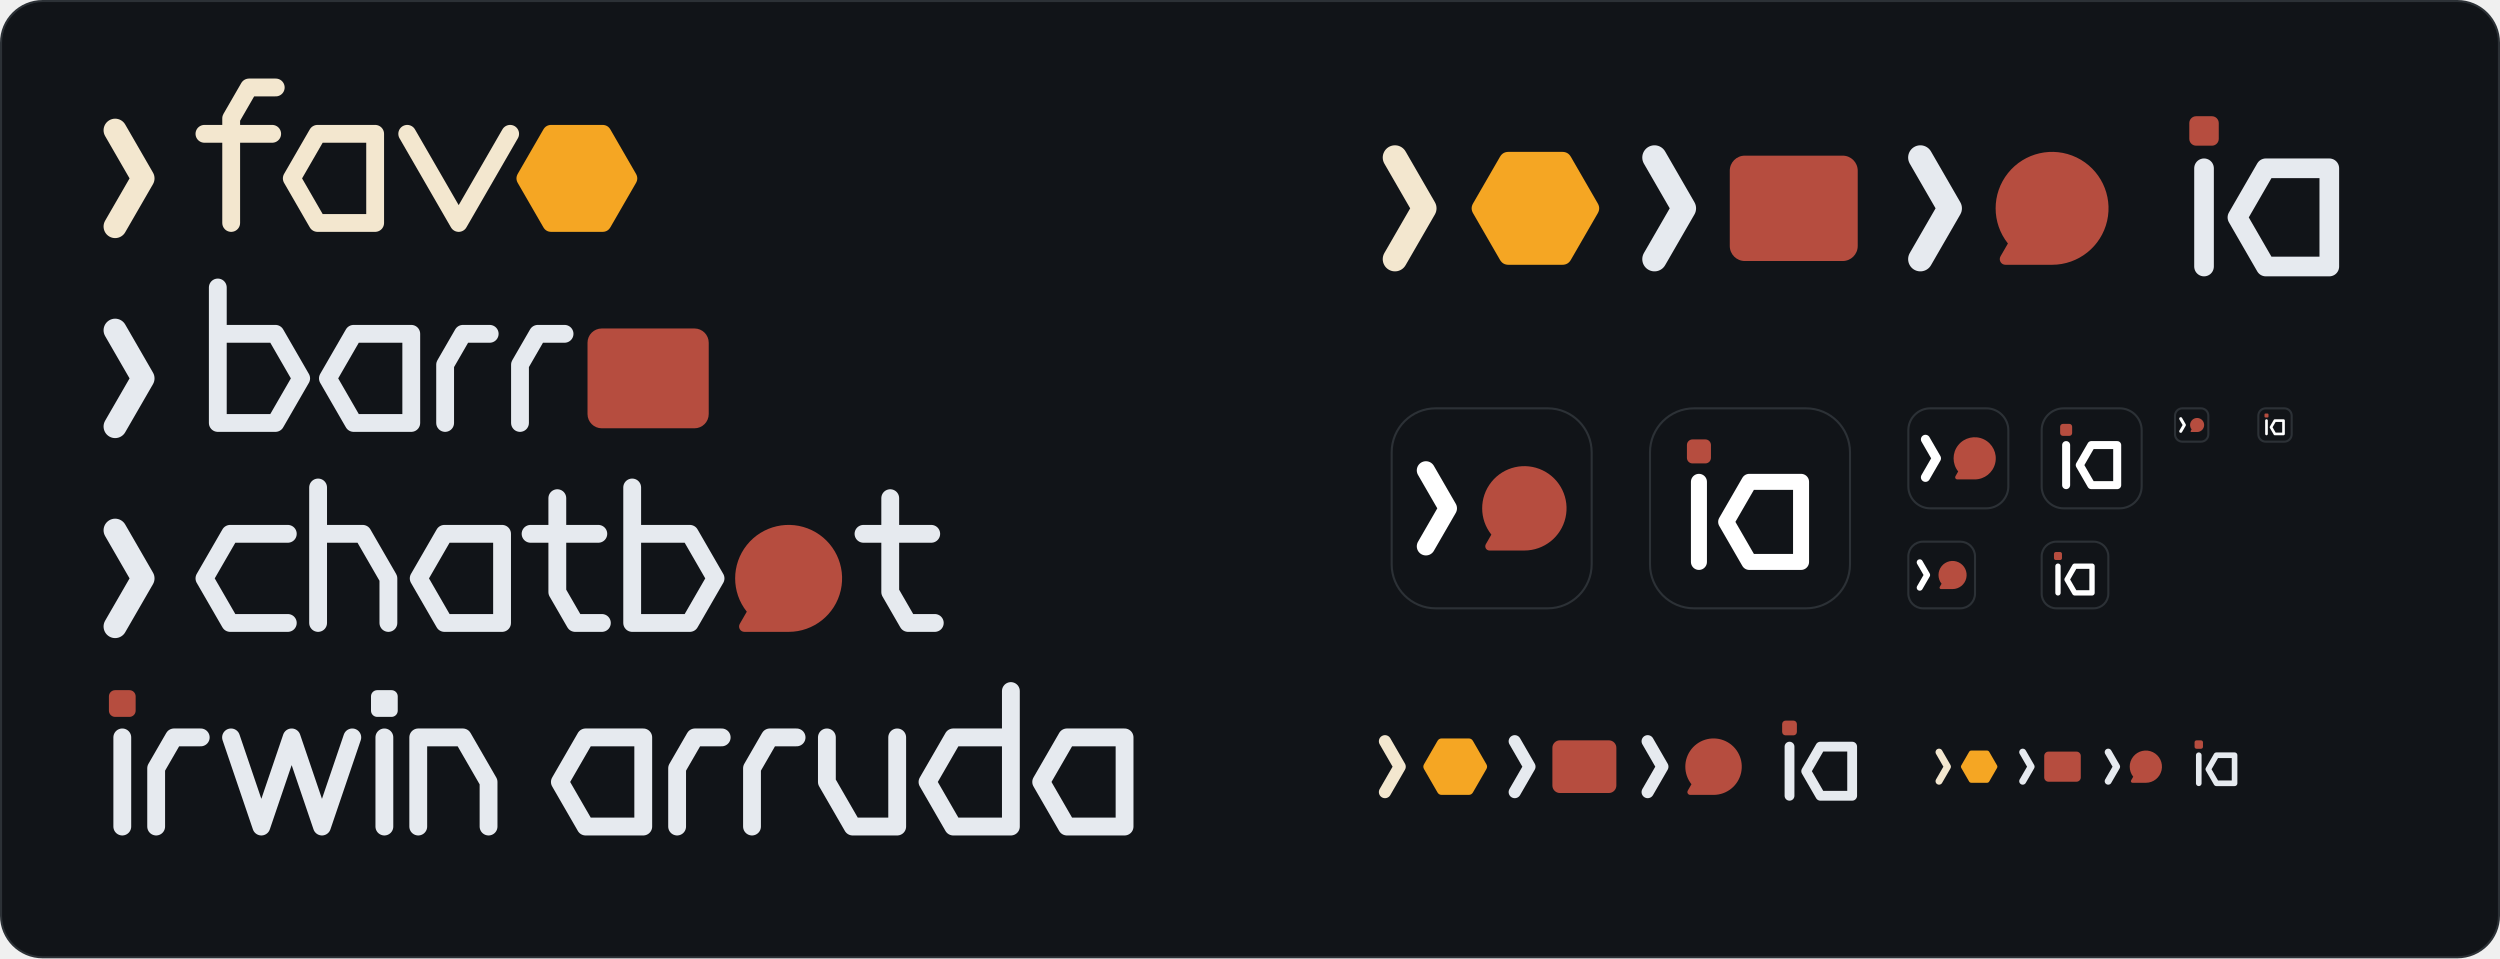
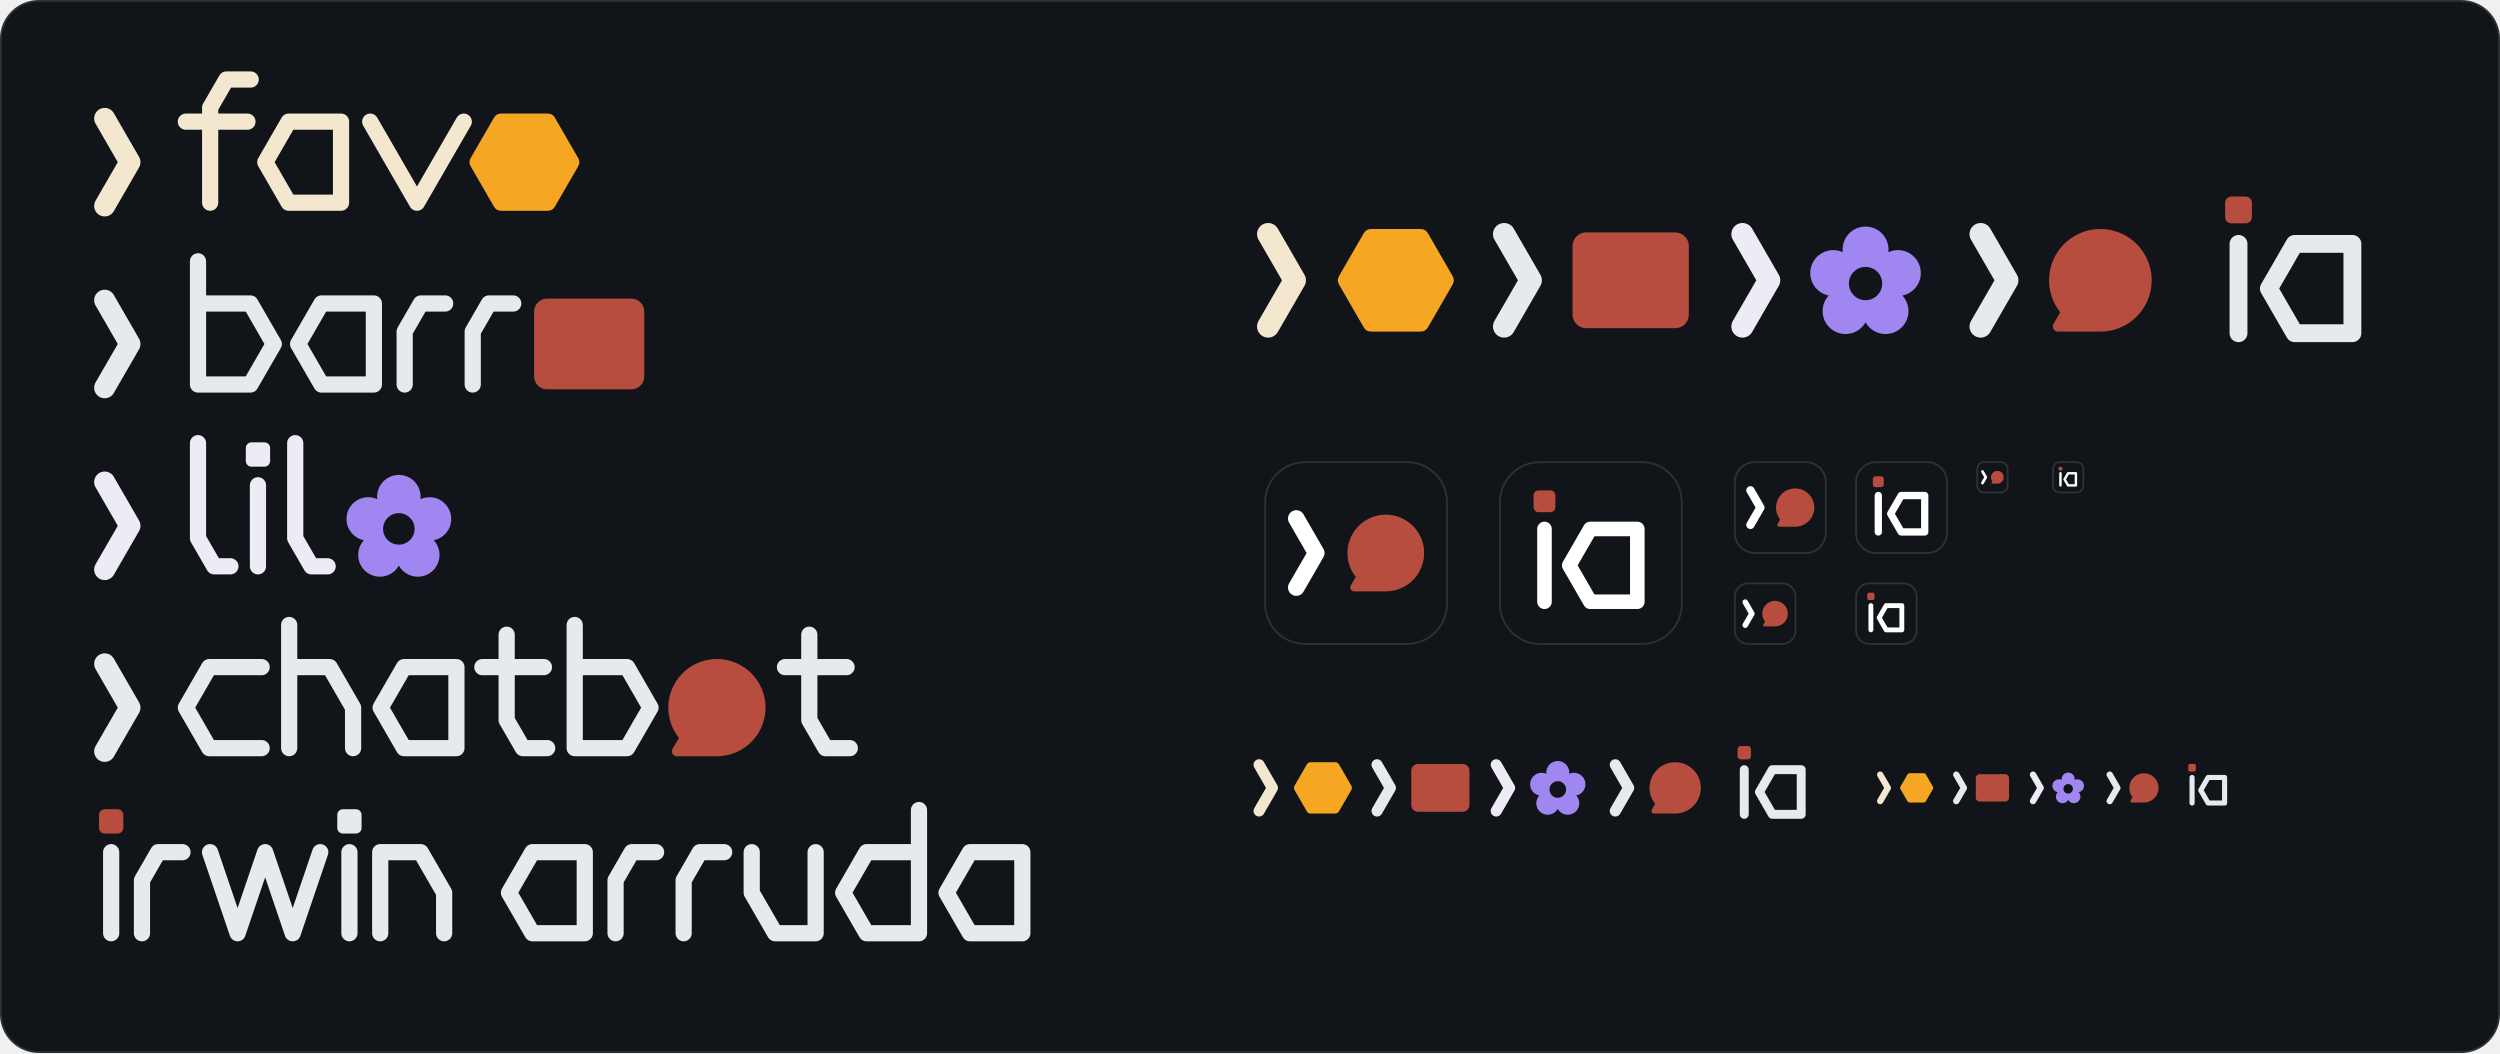
- <svg xmlns="http://www.w3.org/2000/svg" viewBox="0 0 1200 460" role="img" aria-label="The marks of Favo, Barro, The Chatbot and Irwin Arruda, with their small marks and icons">
-   <rect x="0.5" y="0.5" width="1199" height="459" rx="20" fill="#111418" stroke="#2C3136" />
+ <svg xmlns="http://www.w3.org/2000/svg" viewBox="0 0 1320 556" role="img" aria-label="The marks of Favo, Barro, Lila, The Chatbot and Irwin Arruda, with their small marks and icons">
+   <rect x="0.5" y="0.5" width="1319" height="555" rx="20" fill="#111418" stroke="#2C3136" />
  <svg x="48" y="36" width="260.25" height="80" viewBox="-4 -166 608.33 187">
    <path d="M13 -104L44.18 -50L13 4" fill="none" stroke="#F3E7CF" stroke-width="26" stroke-linecap="round" stroke-linejoin="round" />
    <g fill="none" stroke="#F3E7CF" stroke-width="20" stroke-linecap="round" stroke-linejoin="round">
      <path transform="translate(113.18 0)" d="M30 0V-117.36L50 -152H80M0 -100H76" />
      <path transform="translate(211.18 0)" d="M93.53 -100H28.87L0 -50L28.87 0H93.53M93.53 -100V0" />
      <path transform="translate(340.71 0)" d="M0 -100L57.73 0L115.47 -100" />
    </g>
    <path transform="translate(461.77 0)" d="M135.56 -55.2Q138.56 -50 135.56 -44.8L106.92 4.8Q103.92 10 97.92 10L40.64 10Q34.64 10 31.64 4.8L3 -44.8Q0 -50 3 -55.2L31.64 -104.8Q34.64 -110 40.64 -110L97.92 -110Q103.92 -110 106.92 -104.8Z" fill="#F5A623" />
  </svg>
  <svg x="48" y="132" width="293.9" height="80" viewBox="-4 -166 687 187">
    <path d="M13 -104L44.18 -50L13 4" fill="none" stroke="#E6EAEF" stroke-width="26" stroke-linecap="round" stroke-linejoin="round" />
    <g fill="none" stroke="#E6EAEF" stroke-width="20" stroke-linecap="round" stroke-linejoin="round">
      <path transform="translate(128.18 0)" d="M0 -152V0H64.67L93.53 -50L64.67 -100H0" />
      <path transform="translate(251.71 0)" d="M93.53 -100H28.87L0 -50L28.87 0H93.53M93.53 -100V0" />
      <path transform="translate(383.24 0)" d="M0 0V-65.36L20 -100H50" />
      <path transform="translate(467.24 0)" d="M0 0V-65.36L20 -100H50" />
    </g>
    <path transform="translate(543 0)" d="M16 -106H120A16 16 0 0 1 136 -90V-10A16 16 0 0 1 120 6H16A16 16 0 0 1 0 -10V-90A16 16 0 0 1 16 -106Z" fill="#B64D3F" />
  </svg>
-   <svg x="48" y="228" width="406.69" height="80" viewBox="-4 -166 950.64 187">
+   <svg x="48" y="228" width="191.62" height="80" viewBox="-4 -166 447.92 187">
+     <path d="M13 -104L44.18 -50L13 4" fill="none" stroke="#EDEBF3" stroke-width="26" stroke-linecap="round" stroke-linejoin="round" />
+     <g fill="none" stroke="#EDEBF3" stroke-width="20" stroke-linecap="round" stroke-linejoin="round">
+       <path transform="translate(128.18 0)" d="M0 -152V-34.64L20 0H40" />
+       <path transform="translate(202.18 0)" d="M0 0V-100" />
+       <path transform="translate(248.18 0)" d="M0 -152V-34.64L20 0H40" />
+     </g>
+     <rect x="187.18" y="-153" width="30" height="30" rx="7" fill="#EDEBF3" />
+     <path transform="translate(312.18 0)" d="M37.23 -82.9A26.84 26.84 0 1 1 90.55 -82.9A26.84 26.84 0 1 1 107.03 -32.18A26.84 26.84 0 1 1 63.89 -0.84A26.84 26.84 0 1 1 20.75 -32.18A26.84 26.84 0 1 1 37.23 -82.9ZM83.34 -46.2A19.45 19.45 0 1 0 44.44 -46.2A19.45 19.45 0 1 0 83.34 -46.2Z" fill="#9F86F0" />
+   </svg>
+   <svg x="48" y="324" width="406.69" height="80" viewBox="-4 -166 950.64 187">
    <path d="M13 -104L44.18 -50L13 4" fill="none" stroke="#E6EAEF" stroke-width="26" stroke-linecap="round" stroke-linejoin="round" />
    <g fill="none" stroke="#E6EAEF" stroke-width="20" stroke-linecap="round" stroke-linejoin="round">
      <path transform="translate(113.18 0)" d="M93.53 -100H28.87L0 -50L28.87 0H93.53" />
      <path transform="translate(240.71 0)" d="M0 -152V0M0 -100H50L78.87 -50V0" />
      <path transform="translate(353.58 0)" d="M93.53 -100H28.87L0 -50L28.87 0H93.53M93.53 -100V0" />
      <path transform="translate(479.11 0)" d="M30 -140V-34.64L50 0H80M0 -100H76" />
      <path transform="translate(593.11 0)" d="M0 -152V0H64.67L93.53 -50L64.67 -100H0" />
      <path transform="translate(852.64 0)" d="M30 -140V-34.64L50 0H80M0 -100H76" />
    </g>
    <path transform="translate(708.64 0)" d="M60 10H10.39A6 6 0 0 1 5.2 1L13.06 -12.63A60 60 0 1 1 60 10Z" fill="#B64D3F" />
  </svg>
-   <svg x="48" y="324" width="500.35" height="81.3" viewBox="0 -170 1169.33 190">
+   <svg x="48" y="420" width="500.35" height="81.3" viewBox="0 -170 1169.33 190">
    <g fill="none" stroke="#E6EAEF" stroke-width="20" stroke-linecap="round" stroke-linejoin="round">
      <path transform="translate(25 0)" d="M0 0V-100" />
      <path transform="translate(63 0)" d="M0 0V-65.36L20 -100H50" />
      <path transform="translate(147 0)" d="M0 -100L34 0L68 -100L102 0L136 -100" />
      <path transform="translate(319 0)" d="M0 0V-100" />
      <path transform="translate(357 0)" d="M0 0V-100H50L78.87 -50V0" />
      <path transform="translate(515.87 0)" d="M93.53 -100H28.87L0 -50L28.87 0H93.53M93.53 -100V0" />
      <path transform="translate(647.4 0)" d="M0 0V-65.36L20 -100H50" />
      <path transform="translate(731.4 0)" d="M0 0V-65.36L20 -100H50" />
      <path transform="translate(815.4 0)" d="M0 -100V-50L28.87 0H78.87V-100" />
      <path transform="translate(928.27 0)" d="M93.53 -100H28.87L0 -50L28.87 0H93.53M93.53 -152V0" />
      <path transform="translate(1055.8 0)" d="M93.53 -100H28.87L0 -50L28.87 0H93.53M93.53 -100V0" />
    </g>
    <rect x="10" y="-153" width="30" height="30" rx="7" fill="#B64D3F" />
    <rect x="304" y="-153" width="30" height="30" rx="7" fill="#E6EAEF" />
  </svg>
-   <svg x="660" y="44" width="112" height="112" viewBox="-8.22 -174 248 248">
+   <svg x="660" y="92" width="112" height="112" viewBox="-8.22 -174 248 248">
    <path d="M13 -104L44.18 -50L13 4" fill="none" stroke="#F3E7CF" stroke-width="26" stroke-linecap="round" stroke-linejoin="round" />
    <path transform="translate(93 0)" d="M135.56 -55.2Q138.56 -50 135.56 -44.8L106.92 4.8Q103.92 10 97.92 10L40.64 10Q34.64 10 31.64 4.8L3 -44.8Q0 -50 3 -55.2L31.64 -104.8Q34.64 -110 40.64 -110L97.92 -110Q103.92 -110 106.92 -104.8Z" fill="#F5A623" />
  </svg>
-   <svg x="784" y="44" width="112" height="112" viewBox="-9.5 -174 248 248">
+   <svg x="784" y="92" width="112" height="112" viewBox="-9.5 -174 248 248">
    <path d="M13 -104L44.18 -50L13 4" fill="none" stroke="#E6EAEF" stroke-width="26" stroke-linecap="round" stroke-linejoin="round" />
    <path transform="translate(93 0)" d="M16 -106H120A16 16 0 0 1 136 -90V-10A16 16 0 0 1 120 6H16A16 16 0 0 1 0 -10V-90A16 16 0 0 1 16 -106Z" fill="#B64D3F" />
  </svg>
-   <svg x="908" y="44" width="112" height="112" viewBox="-17.5 -174 248 248">
+   <svg x="908" y="92" width="112" height="112" viewBox="-13.63 -174 248 248">
+     <path d="M13 -104L44.18 -50L13 4" fill="none" stroke="#EDEBF3" stroke-width="26" stroke-linecap="round" stroke-linejoin="round" />
+     <path transform="translate(93 0)" d="M37.23 -82.9A26.84 26.84 0 1 1 90.55 -82.9A26.84 26.84 0 1 1 107.03 -32.18A26.84 26.84 0 1 1 63.89 -0.84A26.84 26.84 0 1 1 20.75 -32.18A26.84 26.84 0 1 1 37.23 -82.9ZM83.34 -46.2A19.45 19.45 0 1 0 44.44 -46.2A19.45 19.45 0 1 0 83.34 -46.2Z" fill="#9F86F0" />
+   </svg>
+   <svg x="1032" y="92" width="112" height="112" viewBox="-17.5 -174 248 248">
    <path d="M13 -104L44.18 -50L13 4" fill="none" stroke="#E6EAEF" stroke-width="26" stroke-linecap="round" stroke-linejoin="round" />
    <path transform="translate(93 0)" d="M60 10H10.39A6 6 0 0 1 5.2 1L13.06 -12.63A60 60 0 1 1 60 10Z" fill="#B64D3F" />
  </svg>
-   <svg x="1032" y="44" width="112" height="112" viewBox="-30 -178 237.53 237.53">
+   <svg x="1156" y="92" width="112" height="112" viewBox="-30 -178 237.53 237.53">
    <g fill="none" stroke="#E6EAEF" stroke-width="20" stroke-linecap="round" stroke-linejoin="round">
      <path transform="translate(25 0)" d="M0 0V-100" />
      <path transform="translate(59 0)" d="M93.53 -100H28.87L0 -50L28.87 0H93.53M93.53 -100V0" />
    </g>
    <rect x="10" y="-153" width="30" height="30" rx="7" fill="#B64D3F" />
  </svg>
-   <svg x="668" y="196" width="96" height="96" viewBox="0 0 512 512">
-     <rect width="512" height="512" rx="112" fill="#111418" />
-     <g transform="translate(256 256) scale(1.8) translate(-106.5 50)">
-       <path d="M13 -104L44.18 -50L13 4" fill="none" stroke="#FFFFFF" stroke-width="26" stroke-linecap="round" stroke-linejoin="round" />
-       <path transform="translate(93 0)" d="M60 10H10.39A6 6 0 0 1 5.2 1L13.06 -12.63A60 60 0 1 1 60 10Z" fill="#B64D3F" />
-     </g>
-   </svg>
-   <rect x="668" y="196" width="96" height="96" rx="21.12" fill="none" stroke="#2C3136" />
-   <svg x="792" y="196" width="96" height="96" viewBox="0 0 512 512">
-     <rect width="512" height="512" rx="112" fill="#111418" />
-     <g transform="translate(256 262) scale(2.05) translate(-88.77 64)">
-       <g fill="none" stroke="#FFFFFF" stroke-width="20" stroke-linecap="round" stroke-linejoin="round">
-         <path transform="translate(25 0)" d="M0 0V-100" />
-         <path transform="translate(59 0)" d="M93.53 -100H28.87L0 -50L28.87 0H93.53M93.53 -100V0" />
-       </g>
-       <rect x="10" y="-153" width="30" height="30" rx="7" fill="#B64D3F" />
-     </g>
-   </svg>
-   <rect x="792" y="196" width="96" height="96" rx="21.12" fill="none" stroke="#2C3136" />
-   <svg x="916" y="196" width="48" height="48" viewBox="0 0 512 512">
-     <rect width="512" height="512" rx="112" fill="#111418" />
-     <g transform="translate(256 256) scale(1.8) translate(-106.5 50)">
-       <path d="M13 -104L44.18 -50L13 4" fill="none" stroke="#FFFFFF" stroke-width="26" stroke-linecap="round" stroke-linejoin="round" />
-       <path transform="translate(93 0)" d="M60 10H10.39A6 6 0 0 1 5.2 1L13.06 -12.63A60 60 0 1 1 60 10Z" fill="#B64D3F" />
-     </g>
-   </svg>
-   <rect x="916" y="196" width="48" height="48" rx="10.56" fill="none" stroke="#2C3136" />
-   <svg x="980" y="196" width="48" height="48" viewBox="0 0 512 512">
-     <rect width="512" height="512" rx="112" fill="#111418" />
-     <g transform="translate(256 262) scale(2.05) translate(-88.77 64)">
-       <g fill="none" stroke="#FFFFFF" stroke-width="20" stroke-linecap="round" stroke-linejoin="round">
-         <path transform="translate(25 0)" d="M0 0V-100" />
-         <path transform="translate(59 0)" d="M93.53 -100H28.87L0 -50L28.87 0H93.53M93.53 -100V0" />
-       </g>
-       <rect x="10" y="-153" width="30" height="30" rx="7" fill="#B64D3F" />
-     </g>
-   </svg>
-   <rect x="980" y="196" width="48" height="48" rx="10.56" fill="none" stroke="#2C3136" />
-   <svg x="916" y="260" width="32" height="32" viewBox="0 0 512 512">
-     <rect width="512" height="512" rx="112" fill="#111418" />
-     <g transform="translate(256 256) scale(1.8) translate(-106.5 50)">
-       <path d="M13 -104L44.18 -50L13 4" fill="none" stroke="#FFFFFF" stroke-width="26" stroke-linecap="round" stroke-linejoin="round" />
-       <path transform="translate(93 0)" d="M60 10H10.39A6 6 0 0 1 5.2 1L13.06 -12.63A60 60 0 1 1 60 10Z" fill="#B64D3F" />
-     </g>
-   </svg>
-   <rect x="916" y="260" width="32" height="32" rx="7.04" fill="none" stroke="#2C3136" />
-   <svg x="980" y="260" width="32" height="32" viewBox="0 0 512 512">
-     <rect width="512" height="512" rx="112" fill="#111418" />
-     <g transform="translate(256 262) scale(2.05) translate(-88.77 64)">
-       <g fill="none" stroke="#FFFFFF" stroke-width="20" stroke-linecap="round" stroke-linejoin="round">
-         <path transform="translate(25 0)" d="M0 0V-100" />
-         <path transform="translate(59 0)" d="M93.53 -100H28.87L0 -50L28.87 0H93.53M93.53 -100V0" />
-       </g>
-       <rect x="10" y="-153" width="30" height="30" rx="7" fill="#B64D3F" />
-     </g>
-   </svg>
-   <rect x="980" y="260" width="32" height="32" rx="7.04" fill="none" stroke="#2C3136" />
-   <svg x="1044" y="196" width="16" height="16" viewBox="0 0 512 512">
-     <rect width="512" height="512" rx="112" fill="#111418" />
-     <g transform="translate(256 256) scale(1.8) translate(-106.5 50)">
-       <path d="M13 -104L44.18 -50L13 4" fill="none" stroke="#FFFFFF" stroke-width="26" stroke-linecap="round" stroke-linejoin="round" />
-       <path transform="translate(93 0)" d="M60 10H10.39A6 6 0 0 1 5.2 1L13.06 -12.63A60 60 0 1 1 60 10Z" fill="#B64D3F" />
-     </g>
-   </svg>
-   <rect x="1044" y="196" width="16" height="16" rx="3.52" fill="none" stroke="#2C3136" />
-   <svg x="1084" y="196" width="16" height="16" viewBox="0 0 512 512">
-     <rect width="512" height="512" rx="112" fill="#111418" />
-     <g transform="translate(256 262) scale(2.05) translate(-88.77 64)">
-       <g fill="none" stroke="#FFFFFF" stroke-width="20" stroke-linecap="round" stroke-linejoin="round">
-         <path transform="translate(25 0)" d="M0 0V-100" />
-         <path transform="translate(59 0)" d="M93.53 -100H28.87L0 -50L28.87 0H93.53M93.53 -100V0" />
-       </g>
-       <rect x="10" y="-153" width="30" height="30" rx="7" fill="#B64D3F" />
-     </g>
-   </svg>
-   <rect x="1084" y="196" width="16" height="16" rx="3.52" fill="none" stroke="#2C3136" />
-   <svg x="660" y="340" width="56" height="56" viewBox="-8.22 -174 248 248">
+   <svg x="668" y="244" width="96" height="96" viewBox="0 0 512 512">
+     <rect width="512" height="512" rx="112" fill="#111418" />
+     <g transform="translate(256 256) scale(1.8) translate(-106.5 50)">
+       <path d="M13 -104L44.18 -50L13 4" fill="none" stroke="#FFFFFF" stroke-width="26" stroke-linecap="round" stroke-linejoin="round" />
+       <path transform="translate(93 0)" d="M60 10H10.39A6 6 0 0 1 5.2 1L13.06 -12.63A60 60 0 1 1 60 10Z" fill="#B64D3F" />
+     </g>
+   </svg>
+   <rect x="668" y="244" width="96" height="96" rx="21.12" fill="none" stroke="#2C3136" />
+   <svg x="792" y="244" width="96" height="96" viewBox="0 0 512 512">
+     <rect width="512" height="512" rx="112" fill="#111418" />
+     <g transform="translate(256 262) scale(2.05) translate(-88.77 64)">
+       <g fill="none" stroke="#FFFFFF" stroke-width="20" stroke-linecap="round" stroke-linejoin="round">
+         <path transform="translate(25 0)" d="M0 0V-100" />
+         <path transform="translate(59 0)" d="M93.53 -100H28.87L0 -50L28.87 0H93.53M93.53 -100V0" />
+       </g>
+       <rect x="10" y="-153" width="30" height="30" rx="7" fill="#B64D3F" />
+     </g>
+   </svg>
+   <rect x="792" y="244" width="96" height="96" rx="21.12" fill="none" stroke="#2C3136" />
+   <svg x="916" y="244" width="48" height="48" viewBox="0 0 512 512">
+     <rect width="512" height="512" rx="112" fill="#111418" />
+     <g transform="translate(256 256) scale(1.8) translate(-106.5 50)">
+       <path d="M13 -104L44.18 -50L13 4" fill="none" stroke="#FFFFFF" stroke-width="26" stroke-linecap="round" stroke-linejoin="round" />
+       <path transform="translate(93 0)" d="M60 10H10.39A6 6 0 0 1 5.2 1L13.06 -12.63A60 60 0 1 1 60 10Z" fill="#B64D3F" />
+     </g>
+   </svg>
+   <rect x="916" y="244" width="48" height="48" rx="10.56" fill="none" stroke="#2C3136" />
+   <svg x="980" y="244" width="48" height="48" viewBox="0 0 512 512">
+     <rect width="512" height="512" rx="112" fill="#111418" />
+     <g transform="translate(256 262) scale(2.05) translate(-88.77 64)">
+       <g fill="none" stroke="#FFFFFF" stroke-width="20" stroke-linecap="round" stroke-linejoin="round">
+         <path transform="translate(25 0)" d="M0 0V-100" />
+         <path transform="translate(59 0)" d="M93.53 -100H28.87L0 -50L28.87 0H93.53M93.53 -100V0" />
+       </g>
+       <rect x="10" y="-153" width="30" height="30" rx="7" fill="#B64D3F" />
+     </g>
+   </svg>
+   <rect x="980" y="244" width="48" height="48" rx="10.56" fill="none" stroke="#2C3136" />
+   <svg x="916" y="308" width="32" height="32" viewBox="0 0 512 512">
+     <rect width="512" height="512" rx="112" fill="#111418" />
+     <g transform="translate(256 256) scale(1.8) translate(-106.5 50)">
+       <path d="M13 -104L44.18 -50L13 4" fill="none" stroke="#FFFFFF" stroke-width="26" stroke-linecap="round" stroke-linejoin="round" />
+       <path transform="translate(93 0)" d="M60 10H10.39A6 6 0 0 1 5.2 1L13.06 -12.63A60 60 0 1 1 60 10Z" fill="#B64D3F" />
+     </g>
+   </svg>
+   <rect x="916" y="308" width="32" height="32" rx="7.04" fill="none" stroke="#2C3136" />
+   <svg x="980" y="308" width="32" height="32" viewBox="0 0 512 512">
+     <rect width="512" height="512" rx="112" fill="#111418" />
+     <g transform="translate(256 262) scale(2.05) translate(-88.77 64)">
+       <g fill="none" stroke="#FFFFFF" stroke-width="20" stroke-linecap="round" stroke-linejoin="round">
+         <path transform="translate(25 0)" d="M0 0V-100" />
+         <path transform="translate(59 0)" d="M93.53 -100H28.87L0 -50L28.87 0H93.53M93.53 -100V0" />
+       </g>
+       <rect x="10" y="-153" width="30" height="30" rx="7" fill="#B64D3F" />
+     </g>
+   </svg>
+   <rect x="980" y="308" width="32" height="32" rx="7.04" fill="none" stroke="#2C3136" />
+   <svg x="1044" y="244" width="16" height="16" viewBox="0 0 512 512">
+     <rect width="512" height="512" rx="112" fill="#111418" />
+     <g transform="translate(256 256) scale(1.8) translate(-106.5 50)">
+       <path d="M13 -104L44.18 -50L13 4" fill="none" stroke="#FFFFFF" stroke-width="26" stroke-linecap="round" stroke-linejoin="round" />
+       <path transform="translate(93 0)" d="M60 10H10.39A6 6 0 0 1 5.2 1L13.06 -12.63A60 60 0 1 1 60 10Z" fill="#B64D3F" />
+     </g>
+   </svg>
+   <rect x="1044" y="244" width="16" height="16" rx="3.52" fill="none" stroke="#2C3136" />
+   <svg x="1084" y="244" width="16" height="16" viewBox="0 0 512 512">
+     <rect width="512" height="512" rx="112" fill="#111418" />
+     <g transform="translate(256 262) scale(2.05) translate(-88.77 64)">
+       <g fill="none" stroke="#FFFFFF" stroke-width="20" stroke-linecap="round" stroke-linejoin="round">
+         <path transform="translate(25 0)" d="M0 0V-100" />
+         <path transform="translate(59 0)" d="M93.53 -100H28.87L0 -50L28.87 0H93.53M93.53 -100V0" />
+       </g>
+       <rect x="10" y="-153" width="30" height="30" rx="7" fill="#B64D3F" />
+     </g>
+   </svg>
+   <rect x="1084" y="244" width="16" height="16" rx="3.52" fill="none" stroke="#2C3136" />
+   <svg x="660" y="388" width="56" height="56" viewBox="-8.22 -174 248 248">
    <path d="M13 -104L44.18 -50L13 4" fill="none" stroke="#F3E7CF" stroke-width="26" stroke-linecap="round" stroke-linejoin="round" />
    <path transform="translate(93 0)" d="M135.56 -55.2Q138.56 -50 135.56 -44.8L106.92 4.8Q103.92 10 97.92 10L40.64 10Q34.64 10 31.64 4.8L3 -44.8Q0 -50 3 -55.2L31.64 -104.8Q34.64 -110 40.64 -110L97.92 -110Q103.92 -110 106.92 -104.8Z" fill="#F5A623" />
  </svg>
-   <svg x="722" y="340" width="56" height="56" viewBox="-9.5 -174 248 248">
+   <svg x="722" y="388" width="56" height="56" viewBox="-9.5 -174 248 248">
    <path d="M13 -104L44.18 -50L13 4" fill="none" stroke="#E6EAEF" stroke-width="26" stroke-linecap="round" stroke-linejoin="round" />
    <path transform="translate(93 0)" d="M16 -106H120A16 16 0 0 1 136 -90V-10A16 16 0 0 1 120 6H16A16 16 0 0 1 0 -10V-90A16 16 0 0 1 16 -106Z" fill="#B64D3F" />
  </svg>
-   <svg x="784" y="340" width="56" height="56" viewBox="-17.5 -174 248 248">
+   <svg x="784" y="388" width="56" height="56" viewBox="-13.63 -174 248 248">
+     <path d="M13 -104L44.18 -50L13 4" fill="none" stroke="#EDEBF3" stroke-width="26" stroke-linecap="round" stroke-linejoin="round" />
+     <path transform="translate(93 0)" d="M37.23 -82.9A26.84 26.84 0 1 1 90.55 -82.9A26.84 26.84 0 1 1 107.03 -32.18A26.84 26.84 0 1 1 63.89 -0.84A26.84 26.84 0 1 1 20.75 -32.18A26.84 26.84 0 1 1 37.23 -82.9ZM83.34 -46.2A19.45 19.45 0 1 0 44.44 -46.2A19.45 19.45 0 1 0 83.34 -46.2Z" fill="#9F86F0" />
+   </svg>
+   <svg x="846" y="388" width="56" height="56" viewBox="-17.5 -174 248 248">
    <path d="M13 -104L44.18 -50L13 4" fill="none" stroke="#E6EAEF" stroke-width="26" stroke-linecap="round" stroke-linejoin="round" />
    <path transform="translate(93 0)" d="M60 10H10.39A6 6 0 0 1 5.2 1L13.06 -12.63A60 60 0 1 1 60 10Z" fill="#B64D3F" />
  </svg>
-   <svg x="846" y="340" width="56" height="56" viewBox="-30 -178 237.53 237.53">
+   <svg x="908" y="388" width="56" height="56" viewBox="-30 -178 237.53 237.53">
    <g fill="none" stroke="#E6EAEF" stroke-width="20" stroke-linecap="round" stroke-linejoin="round">
      <path transform="translate(25 0)" d="M0 0V-100" />
      <path transform="translate(59 0)" d="M93.53 -100H28.87L0 -50L28.87 0H93.53M93.53 -100V0" />
    </g>
    <rect x="10" y="-153" width="30" height="30" rx="7" fill="#B64D3F" />
  </svg>
-   <svg x="928" y="352" width="32" height="32" viewBox="-8.22 -174 248 248">
+   <svg x="990" y="400" width="32" height="32" viewBox="-8.22 -174 248 248">
    <path d="M13 -104L44.18 -50L13 4" fill="none" stroke="#F3E7CF" stroke-width="26" stroke-linecap="round" stroke-linejoin="round" />
    <path transform="translate(93 0)" d="M135.56 -55.2Q138.56 -50 135.56 -44.8L106.92 4.8Q103.92 10 97.92 10L40.64 10Q34.64 10 31.64 4.8L3 -44.8Q0 -50 3 -55.2L31.64 -104.8Q34.64 -110 40.64 -110L97.92 -110Q103.92 -110 106.92 -104.8Z" fill="#F5A623" />
  </svg>
-   <svg x="968" y="352" width="32" height="32" viewBox="-9.5 -174 248 248">
+   <svg x="1030" y="400" width="32" height="32" viewBox="-9.5 -174 248 248">
    <path d="M13 -104L44.18 -50L13 4" fill="none" stroke="#E6EAEF" stroke-width="26" stroke-linecap="round" stroke-linejoin="round" />
    <path transform="translate(93 0)" d="M16 -106H120A16 16 0 0 1 136 -90V-10A16 16 0 0 1 120 6H16A16 16 0 0 1 0 -10V-90A16 16 0 0 1 16 -106Z" fill="#B64D3F" />
  </svg>
-   <svg x="1008" y="352" width="32" height="32" viewBox="-17.5 -174 248 248">
+   <svg x="1070" y="400" width="32" height="32" viewBox="-13.63 -174 248 248">
+     <path d="M13 -104L44.18 -50L13 4" fill="none" stroke="#EDEBF3" stroke-width="26" stroke-linecap="round" stroke-linejoin="round" />
+     <path transform="translate(93 0)" d="M37.23 -82.9A26.84 26.84 0 1 1 90.55 -82.9A26.84 26.84 0 1 1 107.03 -32.18A26.84 26.84 0 1 1 63.89 -0.84A26.84 26.84 0 1 1 20.75 -32.18A26.84 26.84 0 1 1 37.23 -82.9ZM83.34 -46.2A19.45 19.45 0 1 0 44.44 -46.2A19.45 19.45 0 1 0 83.34 -46.2Z" fill="#9F86F0" />
+   </svg>
+   <svg x="1110" y="400" width="32" height="32" viewBox="-17.5 -174 248 248">
    <path d="M13 -104L44.18 -50L13 4" fill="none" stroke="#E6EAEF" stroke-width="26" stroke-linecap="round" stroke-linejoin="round" />
    <path transform="translate(93 0)" d="M60 10H10.39A6 6 0 0 1 5.2 1L13.06 -12.63A60 60 0 1 1 60 10Z" fill="#B64D3F" />
  </svg>
-   <svg x="1048" y="352" width="32" height="32" viewBox="-30 -178 237.53 237.53">
+   <svg x="1150" y="400" width="32" height="32" viewBox="-30 -178 237.53 237.53">
    <g fill="none" stroke="#E6EAEF" stroke-width="20" stroke-linecap="round" stroke-linejoin="round">
      <path transform="translate(25 0)" d="M0 0V-100" />
      <path transform="translate(59 0)" d="M93.53 -100H28.87L0 -50L28.87 0H93.53M93.53 -100V0" />
    </g>
    <rect x="10" y="-153" width="30" height="30" rx="7" fill="#B64D3F" />
  </svg>
</svg>
